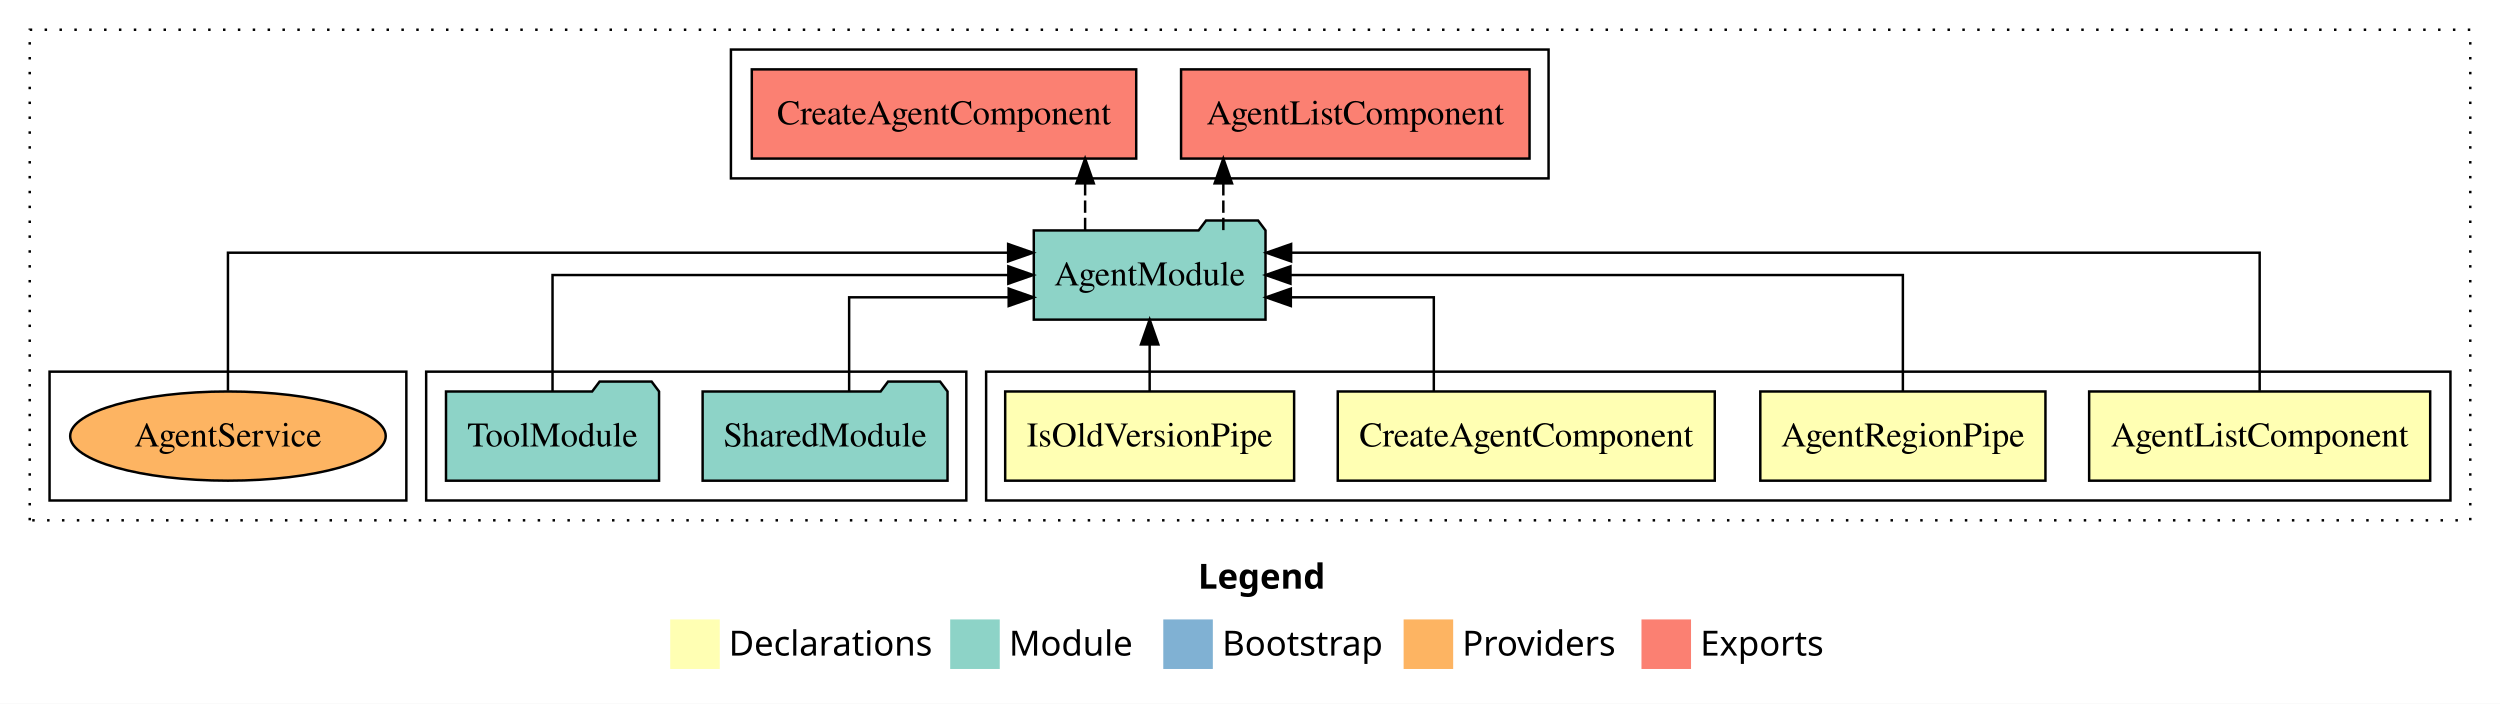
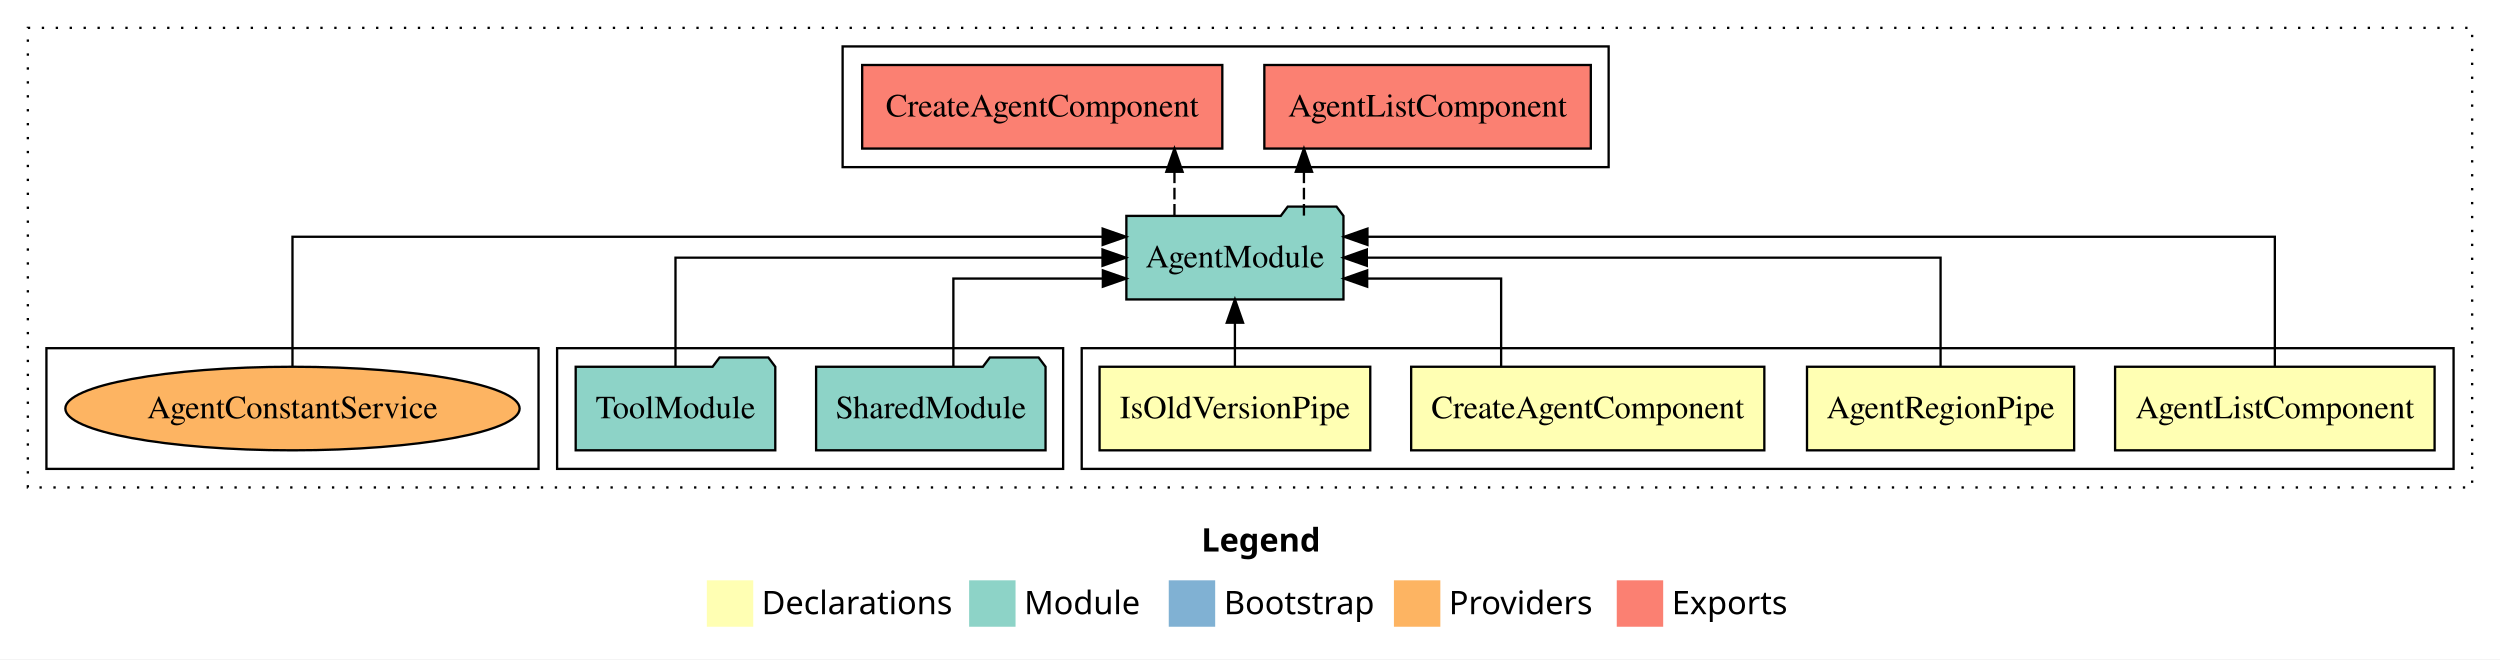
- <svg xmlns="http://www.w3.org/2000/svg" width="1009pt" height="284pt" viewBox="0.00 0.00 1009.00 284.00">
+ <svg xmlns="http://www.w3.org/2000/svg" width="1077pt" height="284pt" viewBox="0.00 0.00 1077.00 284.00">
  <g id="graph0" class="graph" transform="scale(1 1) rotate(0) translate(4 280)">
-     <polygon fill="#ffffff" stroke="transparent" points="-4,4 -4,-280 1005,-280 1005,4 -4,4" />
-     <text text-anchor="start" x="479.509" y="-42.4" font-family="sans-serif" font-weight="bold" font-size="14.00" fill="#000000">Legend</text>
-     <polygon fill="#ffffb3" stroke="transparent" points="266.5,-10 266.5,-30 286.5,-30 286.5,-10 266.5,-10" />
-     <text text-anchor="start" x="290.129" y="-15.4" font-family="sans-serif" font-size="14.00" fill="#000000">  Declarations</text>
-     <polygon fill="#8dd3c7" stroke="transparent" points="379.5,-10 379.5,-30 399.5,-30 399.5,-10 379.5,-10" />
-     <text text-anchor="start" x="403.225" y="-15.4" font-family="sans-serif" font-size="14.00" fill="#000000">  Module</text>
-     <polygon fill="#80b1d3" stroke="transparent" points="465.5,-10 465.5,-30 485.5,-30 485.5,-10 465.5,-10" />
-     <text text-anchor="start" x="489.281" y="-15.4" font-family="sans-serif" font-size="14.00" fill="#000000">  Bootstrap</text>
-     <polygon fill="#fdb462" stroke="transparent" points="562.5,-10 562.5,-30 582.5,-30 582.5,-10 562.5,-10" />
-     <text text-anchor="start" x="586.173" y="-15.4" font-family="sans-serif" font-size="14.00" fill="#000000">  Providers</text>
-     <polygon fill="#fb8072" stroke="transparent" points="658.5,-10 658.5,-30 678.5,-30 678.5,-10 658.5,-10" />
-     <text text-anchor="start" x="682.226" y="-15.4" font-family="sans-serif" font-size="14.00" fill="#000000">  Exports</text>
+     <polygon fill="#ffffff" stroke="transparent" points="-4,4 -4,-280 1073,-280 1073,4 -4,4" />
+     <text text-anchor="start" x="513.509" y="-42.4" font-family="sans-serif" font-weight="bold" font-size="14.00" fill="#000000">Legend</text>
+     <polygon fill="#ffffb3" stroke="transparent" points="300.5,-10 300.5,-30 320.5,-30 320.5,-10 300.5,-10" />
+     <text text-anchor="start" x="324.129" y="-15.4" font-family="sans-serif" font-size="14.00" fill="#000000">  Declarations</text>
+     <polygon fill="#8dd3c7" stroke="transparent" points="413.5,-10 413.5,-30 433.5,-30 433.5,-10 413.5,-10" />
+     <text text-anchor="start" x="437.225" y="-15.4" font-family="sans-serif" font-size="14.00" fill="#000000">  Module</text>
+     <polygon fill="#80b1d3" stroke="transparent" points="499.5,-10 499.5,-30 519.5,-30 519.5,-10 499.5,-10" />
+     <text text-anchor="start" x="523.281" y="-15.4" font-family="sans-serif" font-size="14.00" fill="#000000">  Bootstrap</text>
+     <polygon fill="#fdb462" stroke="transparent" points="596.5,-10 596.5,-30 616.5,-30 616.5,-10 596.5,-10" />
+     <text text-anchor="start" x="620.173" y="-15.4" font-family="sans-serif" font-size="14.00" fill="#000000">  Providers</text>
+     <polygon fill="#fb8072" stroke="transparent" points="692.5,-10 692.5,-30 712.5,-30 712.5,-10 692.5,-10" />
+     <text text-anchor="start" x="716.226" y="-15.4" font-family="sans-serif" font-size="14.00" fill="#000000">  Exports</text>
    <g id="clust1" class="cluster">
-       <polygon fill="none" stroke="#000000" stroke-dasharray="1,5" points="8,-70 8,-268 993,-268 993,-70 8,-70" />
+       <polygon fill="none" stroke="#000000" stroke-dasharray="1,5" points="8,-70 8,-268 1061,-268 1061,-70 8,-70" />
    </g>
    <g id="clust2" class="cluster">
-       <polygon fill="none" stroke="#000000" points="394,-78 394,-130 985,-130 985,-78 394,-78" />
+       <polygon fill="none" stroke="#000000" points="462,-78 462,-130 1053,-130 1053,-78 462,-78" />
    </g>
    <g id="clust7" class="cluster">
-       <polygon fill="none" stroke="#000000" points="168,-78 168,-130 386,-130 386,-78 168,-78" />
+       <polygon fill="none" stroke="#000000" points="236,-78 236,-130 454,-130 454,-78 236,-78" />
    </g>
    <g id="clust8" class="cluster">
-       <polygon fill="none" stroke="#000000" points="291,-208 291,-260 621,-260 621,-208 291,-208" />
+       <polygon fill="none" stroke="#000000" points="359,-208 359,-260 689,-260 689,-208 359,-208" />
    </g>
    <g id="clust10" class="cluster">
-       <polygon fill="none" stroke="#000000" points="16,-78 16,-130 160,-130 160,-78 16,-78" />
+       <polygon fill="none" stroke="#000000" points="16,-78 16,-130 228,-130 228,-78 16,-78" />
    </g>
    <g id="node1" class="node">
-       <polygon fill="#ffffb3" stroke="#000000" points="976.823,-122 839.177,-122 839.177,-86 976.823,-86 976.823,-122" />
-       <text text-anchor="middle" x="908" y="-99.8" font-family="Times,serif" font-size="14.00" fill="#000000">AgentListComponent</text>
+       <polygon fill="#ffffb3" stroke="#000000" points="1044.823,-122 907.177,-122 907.177,-86 1044.823,-86 1044.823,-122" />
+       <text text-anchor="middle" x="976" y="-99.8" font-family="Times,serif" font-size="14.00" fill="#000000">AgentListComponent</text>
    </g>
    <g id="node5" class="node">
-       <polygon fill="#8dd3c7" stroke="#000000" points="506.762,-187 503.762,-191 482.762,-191 479.762,-187 413.238,-187 413.238,-151 506.762,-151 506.762,-187" />
-       <text text-anchor="middle" x="460" y="-164.8" font-family="Times,serif" font-size="14.00" fill="#000000">AgentModule</text>
+       <polygon fill="#8dd3c7" stroke="#000000" points="574.762,-187 571.762,-191 550.762,-191 547.762,-187 481.238,-187 481.238,-151 574.762,-151 574.762,-187" />
+       <text text-anchor="middle" x="528" y="-164.8" font-family="Times,serif" font-size="14.00" fill="#000000">AgentModule</text>
    </g>
    <g id="edge1" class="edge">
-       <path fill="none" stroke="#000000" d="M908,-122.292C908,-144.206 908,-178 908,-178 908,-178 517.097,-178 517.097,-178" />
-       <polygon fill="#000000" stroke="#000000" points="517.097,-174.5 507.097,-178 517.097,-181.5 517.097,-174.5" />
+       <path fill="none" stroke="#000000" d="M976,-122.292C976,-144.206 976,-178 976,-178 976,-178 585.097,-178 585.097,-178" />
+       <polygon fill="#000000" stroke="#000000" points="585.097,-174.5 575.097,-178 585.097,-181.5 585.097,-174.5" />
    </g>
    <g id="node2" class="node">
-       <polygon fill="#ffffb3" stroke="#000000" points="821.542,-122 706.458,-122 706.458,-86 821.542,-86 821.542,-122" />
-       <text text-anchor="middle" x="764" y="-99.8" font-family="Times,serif" font-size="14.00" fill="#000000">AgentRegionPipe</text>
+       <polygon fill="#ffffb3" stroke="#000000" points="889.542,-122 774.458,-122 774.458,-86 889.542,-86 889.542,-122" />
+       <text text-anchor="middle" x="832" y="-99.8" font-family="Times,serif" font-size="14.00" fill="#000000">AgentRegionPipe</text>
    </g>
    <g id="edge2" class="edge">
-       <path fill="none" stroke="#000000" d="M764,-122.106C764,-141.339 764,-169 764,-169 764,-169 516.834,-169 516.834,-169" />
-       <polygon fill="#000000" stroke="#000000" points="516.834,-165.5 506.834,-169 516.834,-172.5 516.834,-165.5" />
+       <path fill="none" stroke="#000000" d="M832,-122.106C832,-141.339 832,-169 832,-169 832,-169 584.834,-169 584.834,-169" />
+       <polygon fill="#000000" stroke="#000000" points="584.834,-165.5 574.834,-169 584.834,-172.5 584.834,-165.5" />
    </g>
    <g id="node3" class="node">
-       <polygon fill="#ffffb3" stroke="#000000" points="688.076,-122 535.924,-122 535.924,-86 688.076,-86 688.076,-122" />
-       <text text-anchor="middle" x="612" y="-99.8" font-family="Times,serif" font-size="14.00" fill="#000000">CreateAgentComponent</text>
+       <polygon fill="#ffffb3" stroke="#000000" points="756.076,-122 603.924,-122 603.924,-86 756.076,-86 756.076,-122" />
+       <text text-anchor="middle" x="680" y="-99.8" font-family="Times,serif" font-size="14.00" fill="#000000">CreateAgentComponent</text>
    </g>
    <g id="edge3" class="edge">
-       <path fill="none" stroke="#000000" d="M574.687,-122.027C574.687,-138.398 574.687,-160 574.687,-160 574.687,-160 516.978,-160 516.978,-160" />
-       <polygon fill="#000000" stroke="#000000" points="516.978,-156.5 506.978,-160 516.978,-163.5 516.978,-156.5" />
+       <path fill="none" stroke="#000000" d="M642.687,-122.027C642.687,-138.398 642.687,-160 642.687,-160 642.687,-160 584.978,-160 584.978,-160" />
+       <polygon fill="#000000" stroke="#000000" points="584.978,-156.5 574.978,-160 584.978,-163.5 584.978,-156.5" />
    </g>
    <g id="node4" class="node">
-       <polygon fill="#ffffb3" stroke="#000000" points="518.308,-122 401.692,-122 401.692,-86 518.308,-86 518.308,-122" />
-       <text text-anchor="middle" x="460" y="-99.8" font-family="Times,serif" font-size="14.00" fill="#000000">IsOldVersionPipe</text>
+       <polygon fill="#ffffb3" stroke="#000000" points="586.308,-122 469.692,-122 469.692,-86 586.308,-86 586.308,-122" />
+       <text text-anchor="middle" x="528" y="-99.8" font-family="Times,serif" font-size="14.00" fill="#000000">IsOldVersionPipe</text>
    </g>
    <g id="edge4" class="edge">
-       <path fill="none" stroke="#000000" d="M460,-122.106C460,-122.106 460,-140.991 460,-140.991" />
-       <polygon fill="#000000" stroke="#000000" points="456.5,-140.991 460,-150.991 463.5,-140.991 456.5,-140.991" />
+       <path fill="none" stroke="#000000" d="M528,-122.106C528,-122.106 528,-140.991 528,-140.991" />
+       <polygon fill="#000000" stroke="#000000" points="524.5,-140.991 528,-150.991 531.5,-140.991 524.5,-140.991" />
    </g>
    <g id="node8" class="node">
-       <polygon fill="#fb8072" stroke="#000000" points="613.323,-252 472.677,-252 472.677,-216 613.323,-216 613.323,-252" />
-       <text text-anchor="middle" x="543" y="-229.8" font-family="Times,serif" font-size="14.00" fill="#000000">AgentListComponent </text>
+       <polygon fill="#fb8072" stroke="#000000" points="681.323,-252 540.677,-252 540.677,-216 681.323,-216 681.323,-252" />
+       <text text-anchor="middle" x="611" y="-229.8" font-family="Times,serif" font-size="14.00" fill="#000000">AgentListComponent </text>
    </g>
    <g id="edge7" class="edge">
-       <path fill="none" stroke="#000000" stroke-dasharray="5,2" d="M489.735,-187.106C489.735,-187.106 489.735,-205.991 489.735,-205.991" />
-       <polygon fill="#000000" stroke="#000000" points="486.235,-205.991 489.735,-215.991 493.235,-205.991 486.235,-205.991" />
+       <path fill="none" stroke="#000000" stroke-dasharray="5,2" d="M557.735,-187.106C557.735,-187.106 557.735,-205.991 557.735,-205.991" />
+       <polygon fill="#000000" stroke="#000000" points="554.235,-205.991 557.735,-215.991 561.235,-205.991 554.235,-205.991" />
    </g>
    <g id="node9" class="node">
-       <polygon fill="#fb8072" stroke="#000000" points="454.576,-252 299.424,-252 299.424,-216 454.576,-216 454.576,-252" />
-       <text text-anchor="middle" x="377" y="-229.8" font-family="Times,serif" font-size="14.00" fill="#000000">CreateAgentComponent </text>
+       <polygon fill="#fb8072" stroke="#000000" points="522.576,-252 367.424,-252 367.424,-216 522.576,-216 522.576,-252" />
+       <text text-anchor="middle" x="445" y="-229.8" font-family="Times,serif" font-size="14.00" fill="#000000">CreateAgentComponent </text>
    </g>
    <g id="edge8" class="edge">
-       <path fill="none" stroke="#000000" stroke-dasharray="5,2" d="M433.954,-187.106C433.954,-187.106 433.954,-205.991 433.954,-205.991" />
-       <polygon fill="#000000" stroke="#000000" points="430.454,-205.991 433.954,-215.991 437.454,-205.991 430.454,-205.991" />
+       <path fill="none" stroke="#000000" stroke-dasharray="5,2" d="M501.954,-187.106C501.954,-187.106 501.954,-205.991 501.954,-205.991" />
+       <polygon fill="#000000" stroke="#000000" points="498.454,-205.991 501.954,-215.991 505.454,-205.991 498.454,-205.991" />
    </g>
    <g id="node6" class="node">
-       <polygon fill="#8dd3c7" stroke="#000000" points="378.423,-122 375.423,-126 354.423,-126 351.423,-122 279.577,-122 279.577,-86 378.423,-86 378.423,-122" />
-       <text text-anchor="middle" x="329" y="-99.8" font-family="Times,serif" font-size="14.00" fill="#000000">SharedModule</text>
+       <polygon fill="#8dd3c7" stroke="#000000" points="446.423,-122 443.423,-126 422.423,-126 419.423,-122 347.577,-122 347.577,-86 446.423,-86 446.423,-122" />
+       <text text-anchor="middle" x="397" y="-99.8" font-family="Times,serif" font-size="14.00" fill="#000000">SharedModule</text>
    </g>
    <g id="edge5" class="edge">
-       <path fill="none" stroke="#000000" d="M338.712,-122.027C338.712,-138.398 338.712,-160 338.712,-160 338.712,-160 403.107,-160 403.107,-160" />
-       <polygon fill="#000000" stroke="#000000" points="403.107,-163.5 413.107,-160 403.107,-156.5 403.107,-163.5" />
+       <path fill="none" stroke="#000000" d="M406.712,-122.027C406.712,-138.398 406.712,-160 406.712,-160 406.712,-160 471.107,-160 471.107,-160" />
+       <polygon fill="#000000" stroke="#000000" points="471.107,-163.5 481.107,-160 471.107,-156.5 471.107,-163.5" />
    </g>
    <g id="node7" class="node">
-       <polygon fill="#8dd3c7" stroke="#000000" points="261.993,-122 258.993,-126 237.993,-126 234.993,-122 176.007,-122 176.007,-86 261.993,-86 261.993,-122" />
-       <text text-anchor="middle" x="219" y="-99.8" font-family="Times,serif" font-size="14.00" fill="#000000">ToolModule</text>
+       <polygon fill="#8dd3c7" stroke="#000000" points="329.993,-122 326.993,-126 305.993,-126 302.993,-122 244.007,-122 244.007,-86 329.993,-86 329.993,-122" />
+       <text text-anchor="middle" x="287" y="-99.8" font-family="Times,serif" font-size="14.00" fill="#000000">ToolModule</text>
    </g>
    <g id="edge6" class="edge">
-       <path fill="none" stroke="#000000" d="M219,-122.106C219,-141.339 219,-169 219,-169 219,-169 402.961,-169 402.961,-169" />
-       <polygon fill="#000000" stroke="#000000" points="402.961,-172.5 412.961,-169 402.961,-165.5 402.961,-172.5" />
+       <path fill="none" stroke="#000000" d="M287,-122.106C287,-141.339 287,-169 287,-169 287,-169 470.961,-169 470.961,-169" />
+       <polygon fill="#000000" stroke="#000000" points="470.961,-172.5 480.961,-169 470.961,-165.5 470.961,-172.5" />
    </g>
    <g id="node10" class="node">
-       <ellipse fill="#fdb462" stroke="#000000" cx="88" cy="-104" rx="63.681" ry="18" />
-       <text text-anchor="middle" x="88" y="-99.8" font-family="Times,serif" font-size="14.00" fill="#000000">AgentService</text>
+       <ellipse fill="#fdb462" stroke="#000000" cx="122" cy="-104" rx="97.852" ry="18" />
+       <text text-anchor="middle" x="122" y="-99.8" font-family="Times,serif" font-size="14.00" fill="#000000">AgentConstantService</text>
    </g>
    <g id="edge9" class="edge">
-       <path fill="none" stroke="#000000" d="M88,-122.292C88,-144.206 88,-178 88,-178 88,-178 402.886,-178 402.886,-178" />
-       <polygon fill="#000000" stroke="#000000" points="402.886,-181.5 412.886,-178 402.886,-174.5 402.886,-181.5" />
+       <path fill="none" stroke="#000000" d="M122,-122.292C122,-144.206 122,-178 122,-178 122,-178 471.03,-178 471.03,-178" />
+       <polygon fill="#000000" stroke="#000000" points="471.03,-181.5 481.03,-178 471.03,-174.5 471.03,-181.5" />
    </g>
  </g>
</svg>
